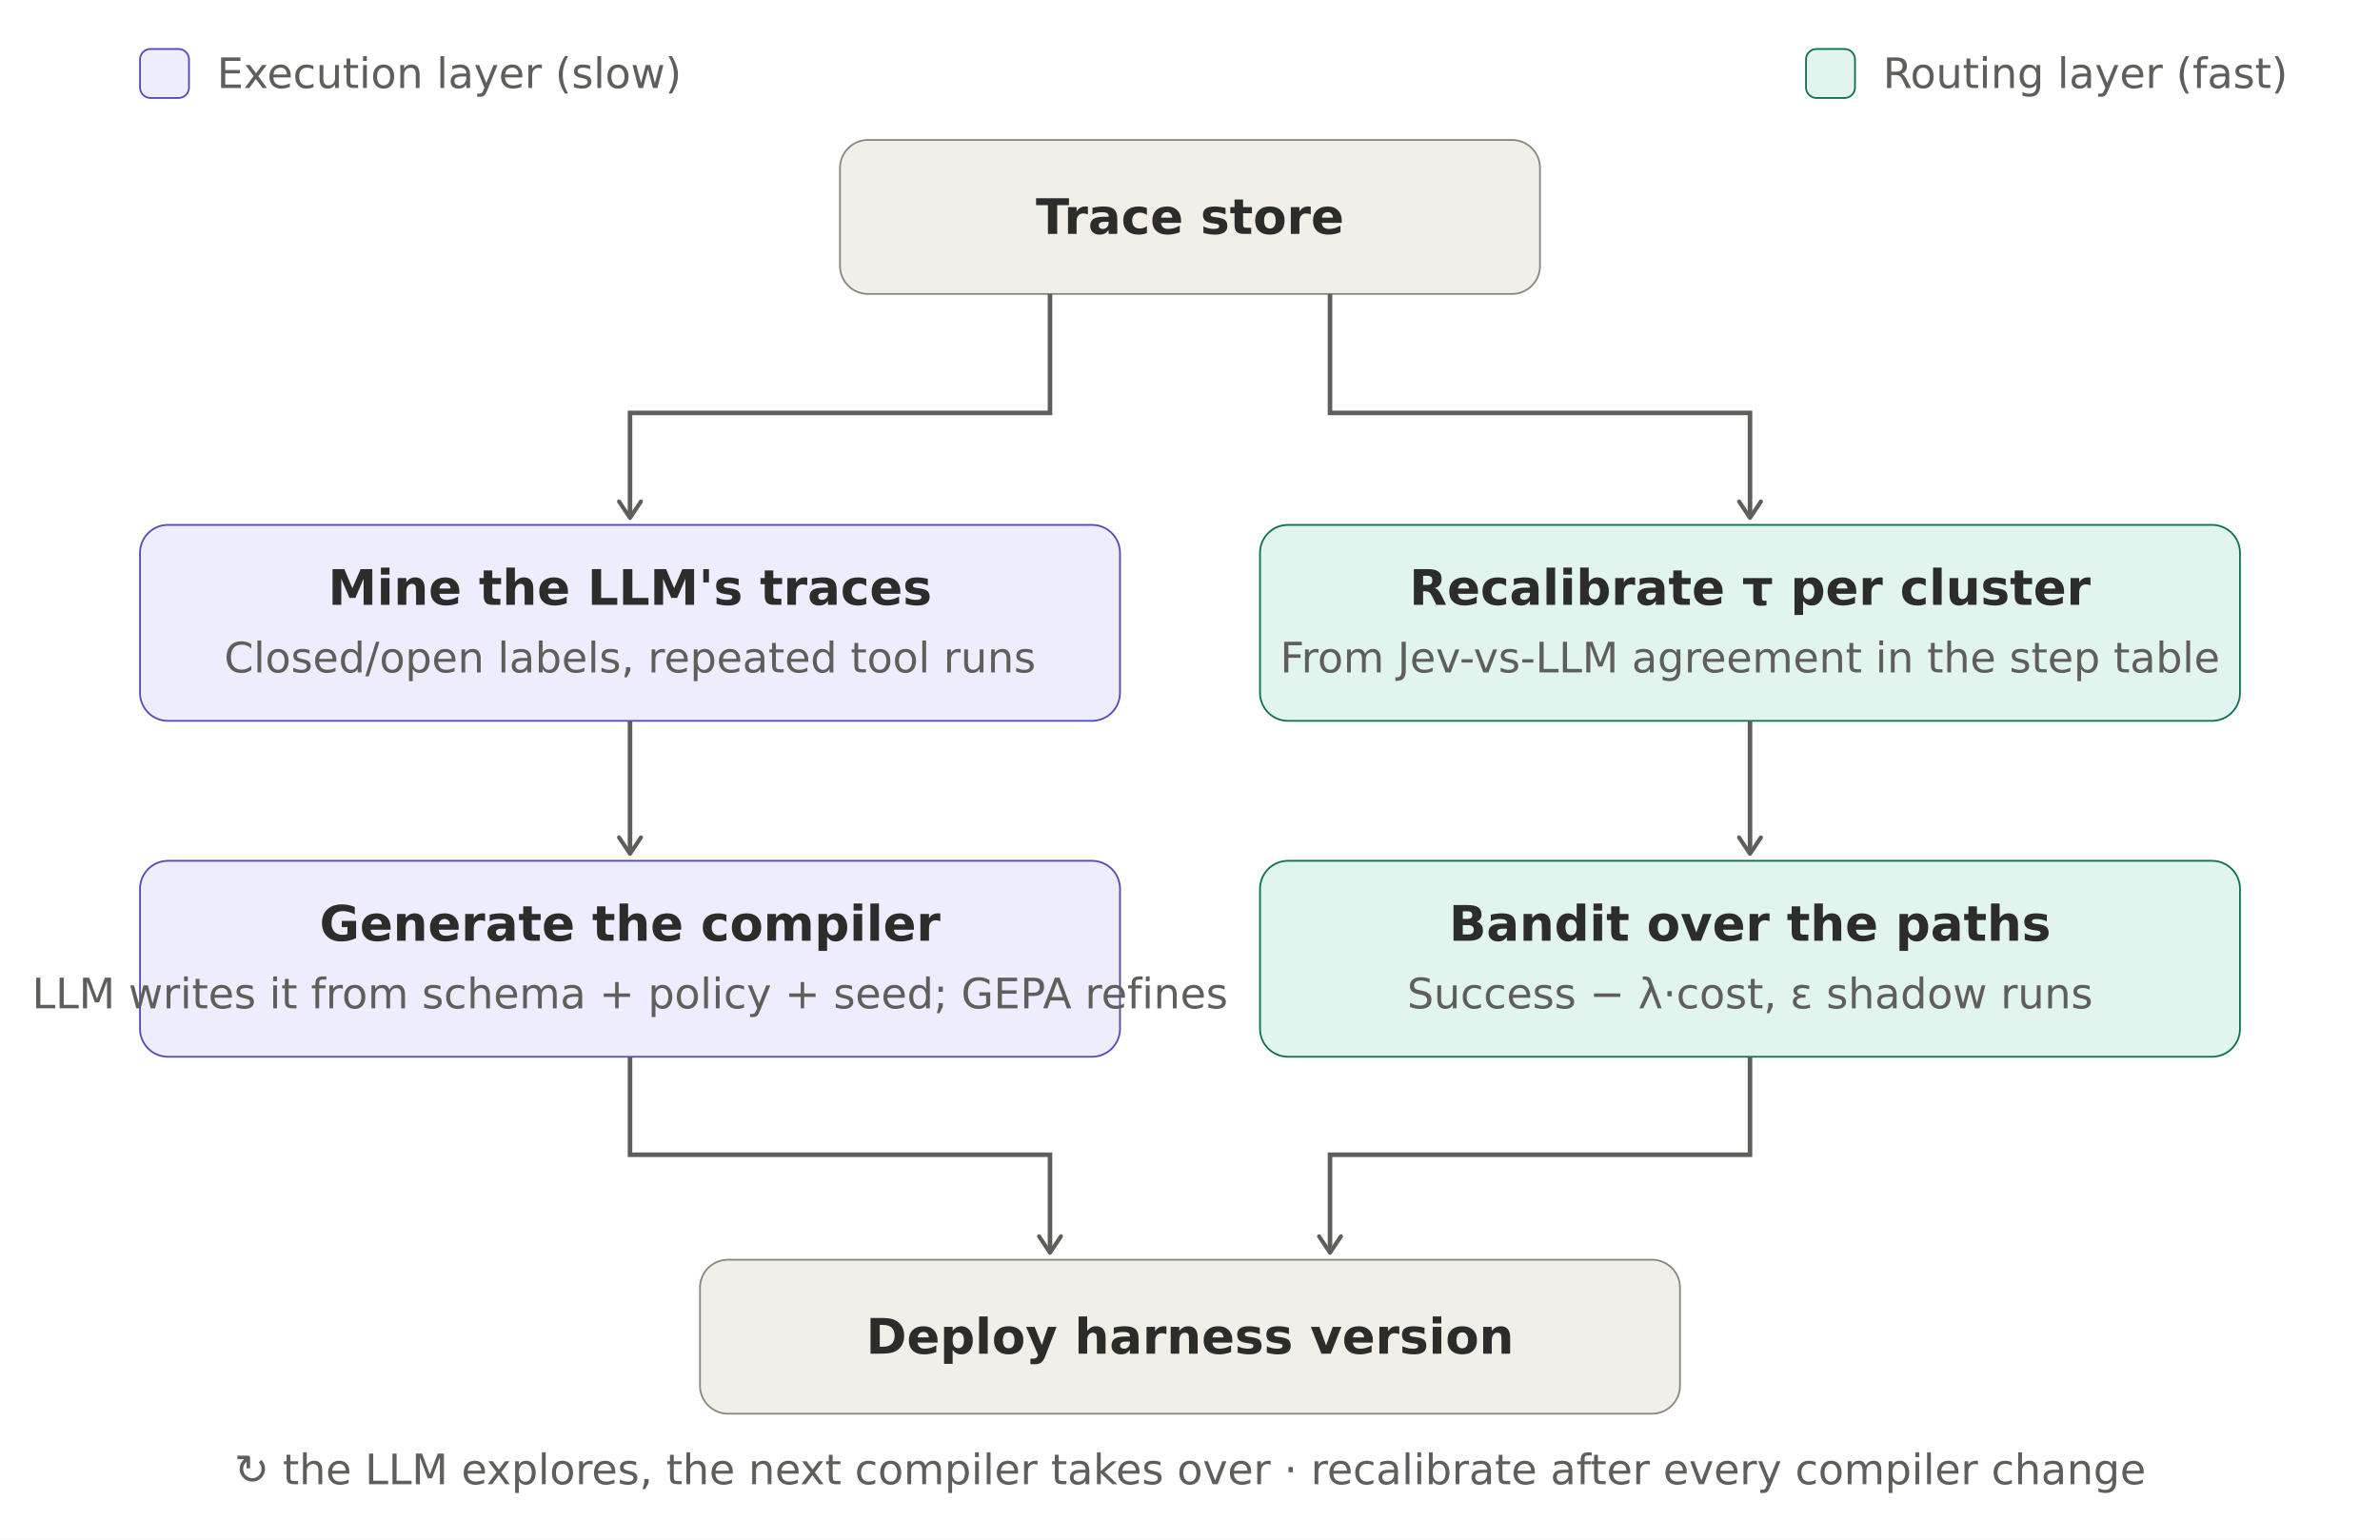
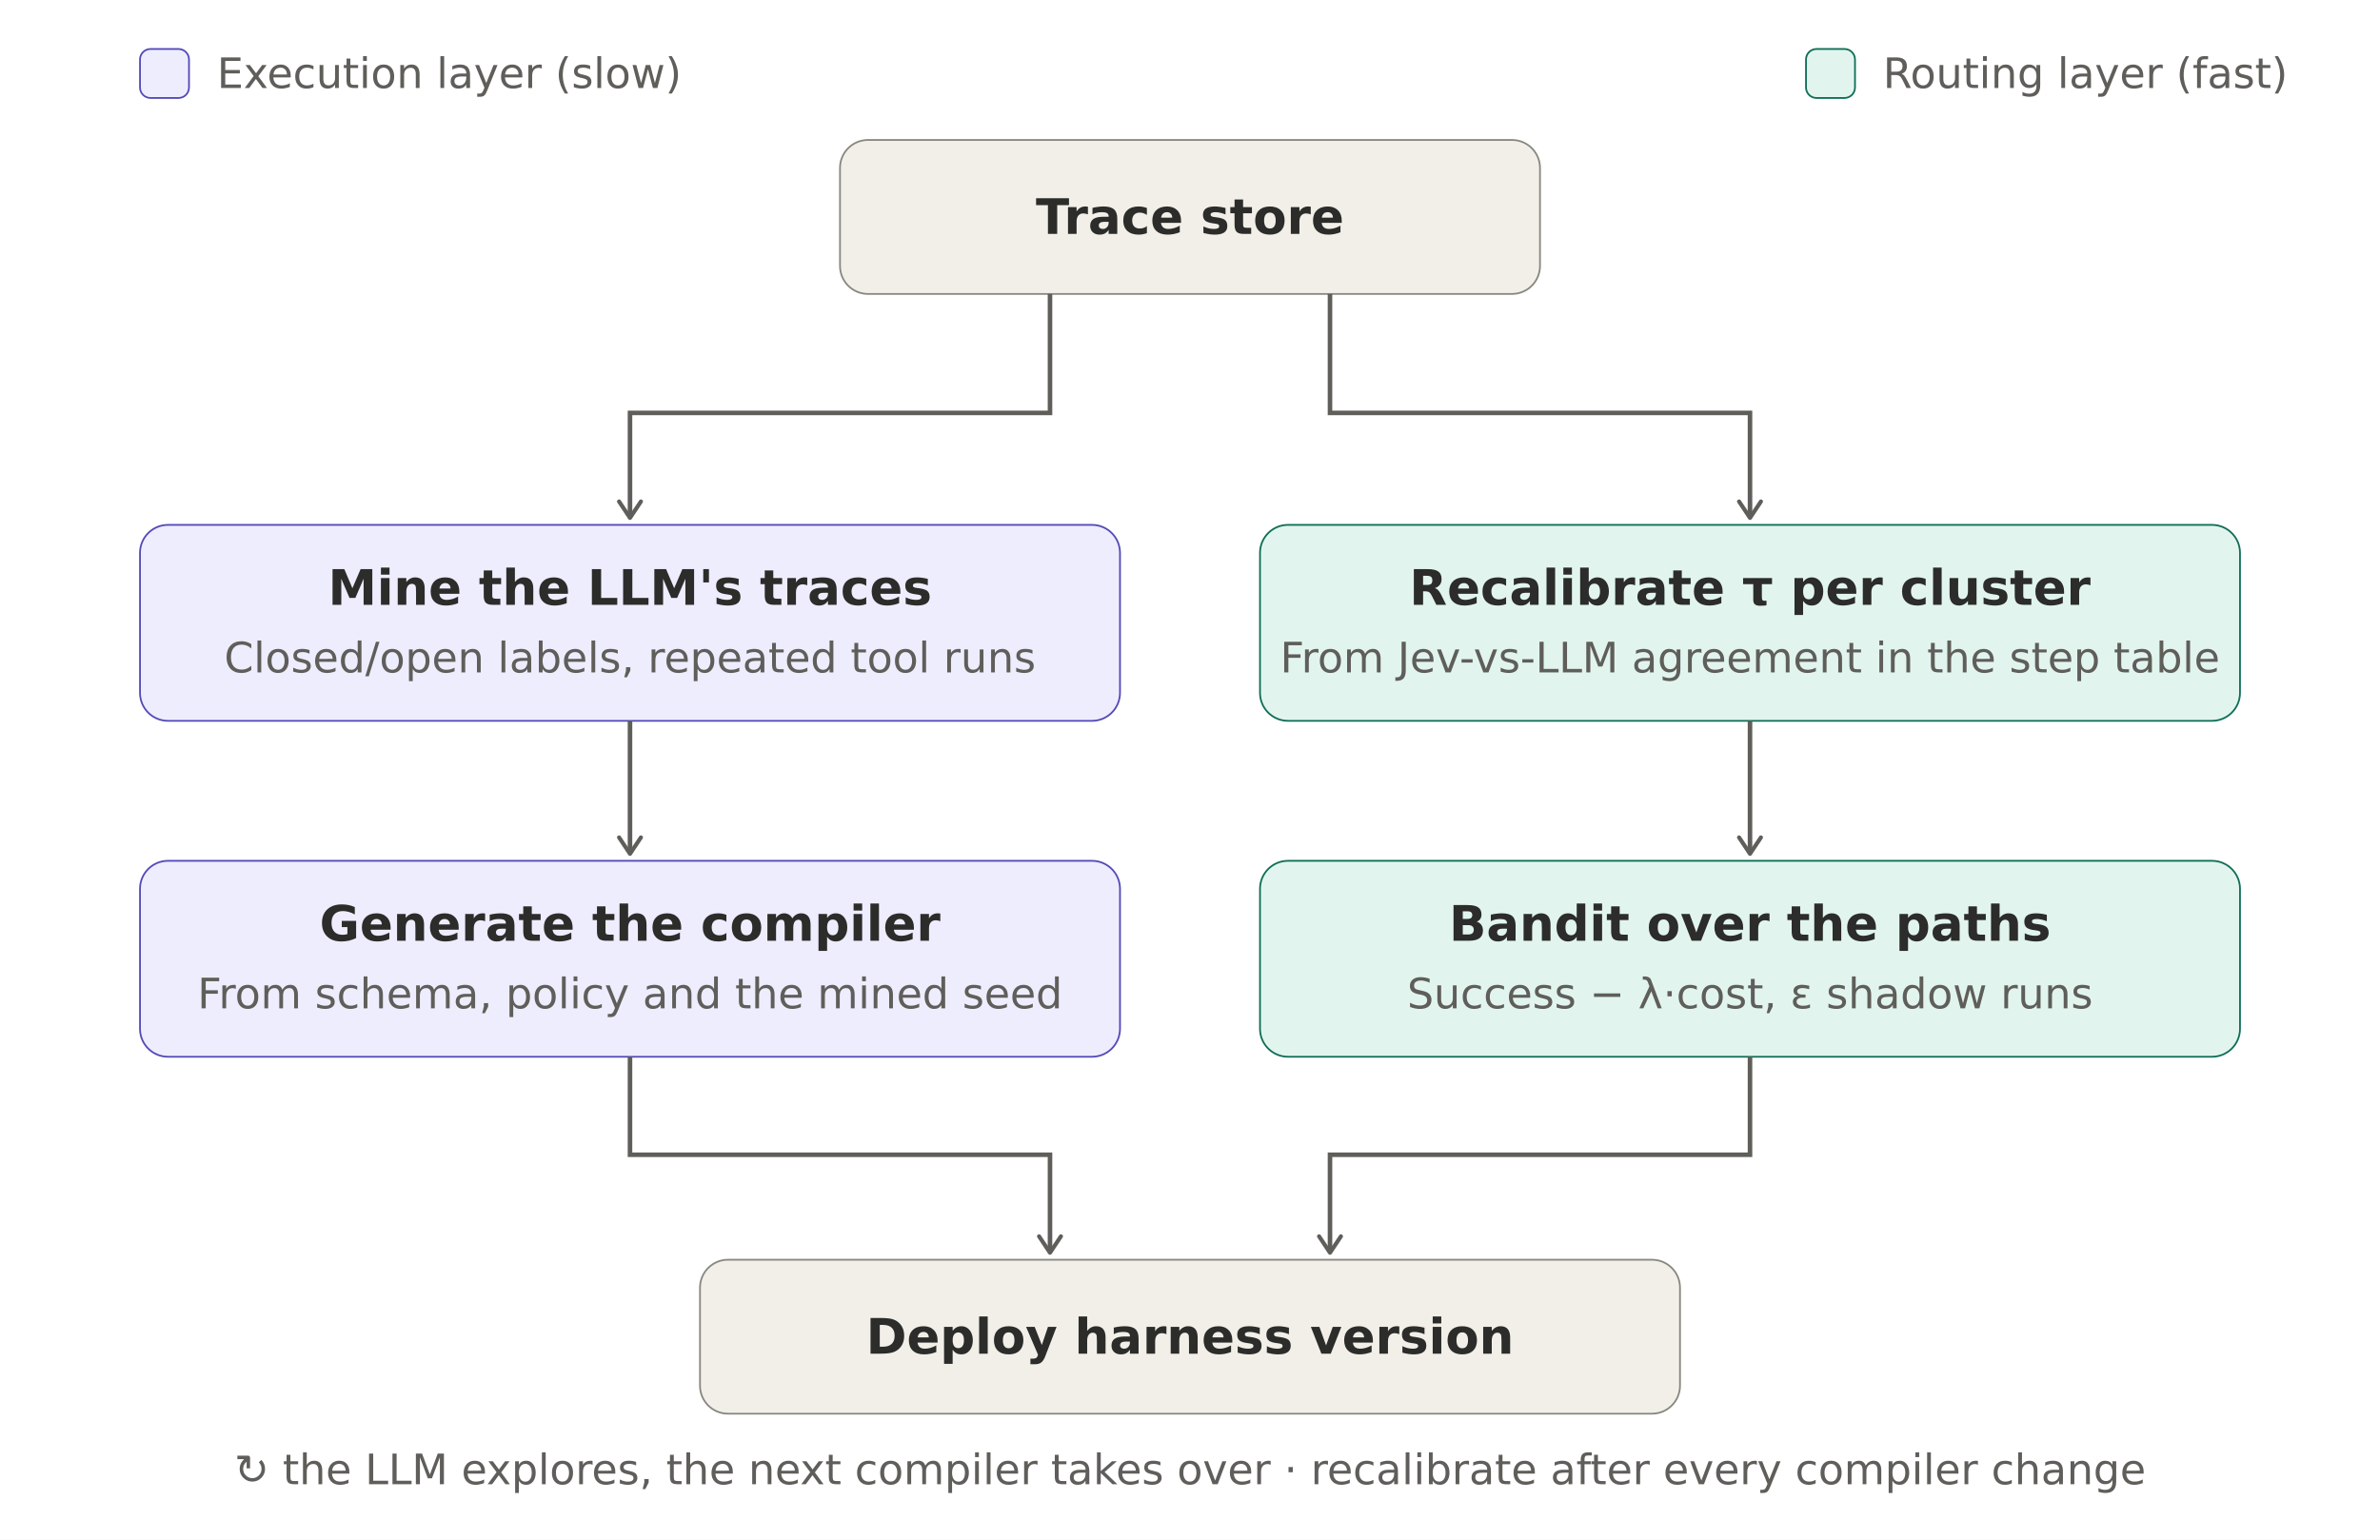
<svg xmlns="http://www.w3.org/2000/svg" width="680" height="440" viewBox="0 0 680 440" role="img">
  <style>
text{font-family:'DejaVu Sans',sans-serif}
.th{font-size:14px;font-weight:bold;fill:#2C2C2A}
.ts{font-size:12px;fill:#5F5E5A}
.box{fill:#F1EFE8;stroke:#888780}
.arr{stroke:#5F5E5A;stroke-width:1.3;fill:none}
</style>
  <rect width="680" height="440" fill="#FFFFFF" />
  <defs>
    <marker id="arrow" viewBox="0 0 10 10" refX="8" refY="5" markerWidth="6" markerHeight="6" orient="auto-start-reverse">
      <path d="M2 1L8 5L2 9" fill="none" stroke="#5F5E5A" stroke-width="1.5" stroke-linecap="round" stroke-linejoin="round" />
    </marker>
  </defs>
  <g>
    <rect class="box" fill="#F1EFE8" stroke="#888780" x="240" y="40" width="200" height="44" rx="8" stroke-width="0.5" />
    <text class="th" fill="#2C2C2A" font-size="14" font-weight="bold" x="340" y="62" text-anchor="middle" dominant-baseline="central">Trace store</text>
  </g>
  <path d="M300 84 L300 118 L180 118 L180 148" class="arr" stroke="#5F5E5A" stroke-width="1.3" fill="none" marker-end="url(#arrow)" />
  <path d="M380 84 L380 118 L500 118 L500 148" class="arr" stroke="#5F5E5A" stroke-width="1.3" fill="none" marker-end="url(#arrow)" />
  <g class="c-purple">
    <rect fill="#EEEDFE" stroke="#534AB7" x="40" y="150" width="280" height="56" rx="8" stroke-width="0.5" />
    <text class="th" fill="#3C3489" font-size="14" font-weight="bold" x="180" y="168" text-anchor="middle" dominant-baseline="central">Mine the LLM's traces</text>
    <text class="ts" fill="#534AB7" font-size="12" x="180" y="188" text-anchor="middle" dominant-baseline="central">Closed/open labels, repeated tool runs</text>
  </g>
  <line x1="180" y1="206" x2="180" y2="244" class="arr" stroke="#5F5E5A" stroke-width="1.3" fill="none" marker-end="url(#arrow)" />
  <g class="c-purple">
    <rect fill="#EEEDFE" stroke="#534AB7" x="40" y="246" width="280" height="56" rx="8" stroke-width="0.5" />
    <text class="th" fill="#3C3489" font-size="14" font-weight="bold" x="180" y="264" text-anchor="middle" dominant-baseline="central">Generate the compiler</text>
-     <text class="ts" fill="#534AB7" font-size="12" x="180" y="284" text-anchor="middle" dominant-baseline="central">LLM writes it from schema + policy + seed; GEPA refines</text>
+     <text class="ts" fill="#534AB7" font-size="12" x="180" y="284" text-anchor="middle" dominant-baseline="central">From schema, policy and the mined seed</text>
  </g>
  <g class="c-teal">
    <rect fill="#E1F5EE" stroke="#0F6E56" x="360" y="150" width="280" height="56" rx="8" stroke-width="0.5" />
    <text class="th" fill="#085041" font-size="14" font-weight="bold" x="500" y="168" text-anchor="middle" dominant-baseline="central">Recalibrate τ per cluster</text>
    <text class="ts" fill="#0F6E56" font-size="12" x="500" y="188" text-anchor="middle" dominant-baseline="central">From Jev-vs-LLM agreement in the step table</text>
  </g>
  <line x1="500" y1="206" x2="500" y2="244" class="arr" stroke="#5F5E5A" stroke-width="1.3" fill="none" marker-end="url(#arrow)" />
  <g class="c-teal">
    <rect fill="#E1F5EE" stroke="#0F6E56" x="360" y="246" width="280" height="56" rx="8" stroke-width="0.5" />
    <text class="th" fill="#085041" font-size="14" font-weight="bold" x="500" y="264" text-anchor="middle" dominant-baseline="central">Bandit over the paths</text>
    <text class="ts" fill="#0F6E56" font-size="12" x="500" y="284" text-anchor="middle" dominant-baseline="central">Success − λ·cost, ε shadow runs</text>
  </g>
  <path d="M180 302 L180 330 L300 330 L300 358" class="arr" stroke="#5F5E5A" stroke-width="1.3" fill="none" marker-end="url(#arrow)" />
  <path d="M500 302 L500 330 L380 330 L380 358" class="arr" stroke="#5F5E5A" stroke-width="1.3" fill="none" marker-end="url(#arrow)" />
  <g>
    <rect class="box" fill="#F1EFE8" stroke="#888780" x="200" y="360" width="280" height="44" rx="8" stroke-width="0.5" />
    <text class="th" fill="#2C2C2A" font-size="14" font-weight="bold" x="340" y="382" text-anchor="middle" dominant-baseline="central">Deploy harness version</text>
  </g>
  <text class="ts" fill="#5F5E5A" font-size="12" x="340" y="420" text-anchor="middle" dominant-baseline="central">↻ the LLM explores, the next compiler takes over · recalibrate after every compiler change</text>
  <g>
    <rect fill="#EEEDFE" stroke="#534AB7" x="40" y="14" width="14" height="14" rx="3" stroke-width="0.5" />
    <text class="ts" fill="#5F5E5A" font-size="12" x="62" y="21" dominant-baseline="central">Execution layer (slow)</text>
  </g>
  <g>
    <rect fill="#E1F5EE" stroke="#0F6E56" x="516" y="14" width="14" height="14" rx="3" stroke-width="0.5" />
    <text class="ts" fill="#5F5E5A" font-size="12" x="538" y="21" dominant-baseline="central">Routing layer (fast)</text>
  </g>
</svg>
